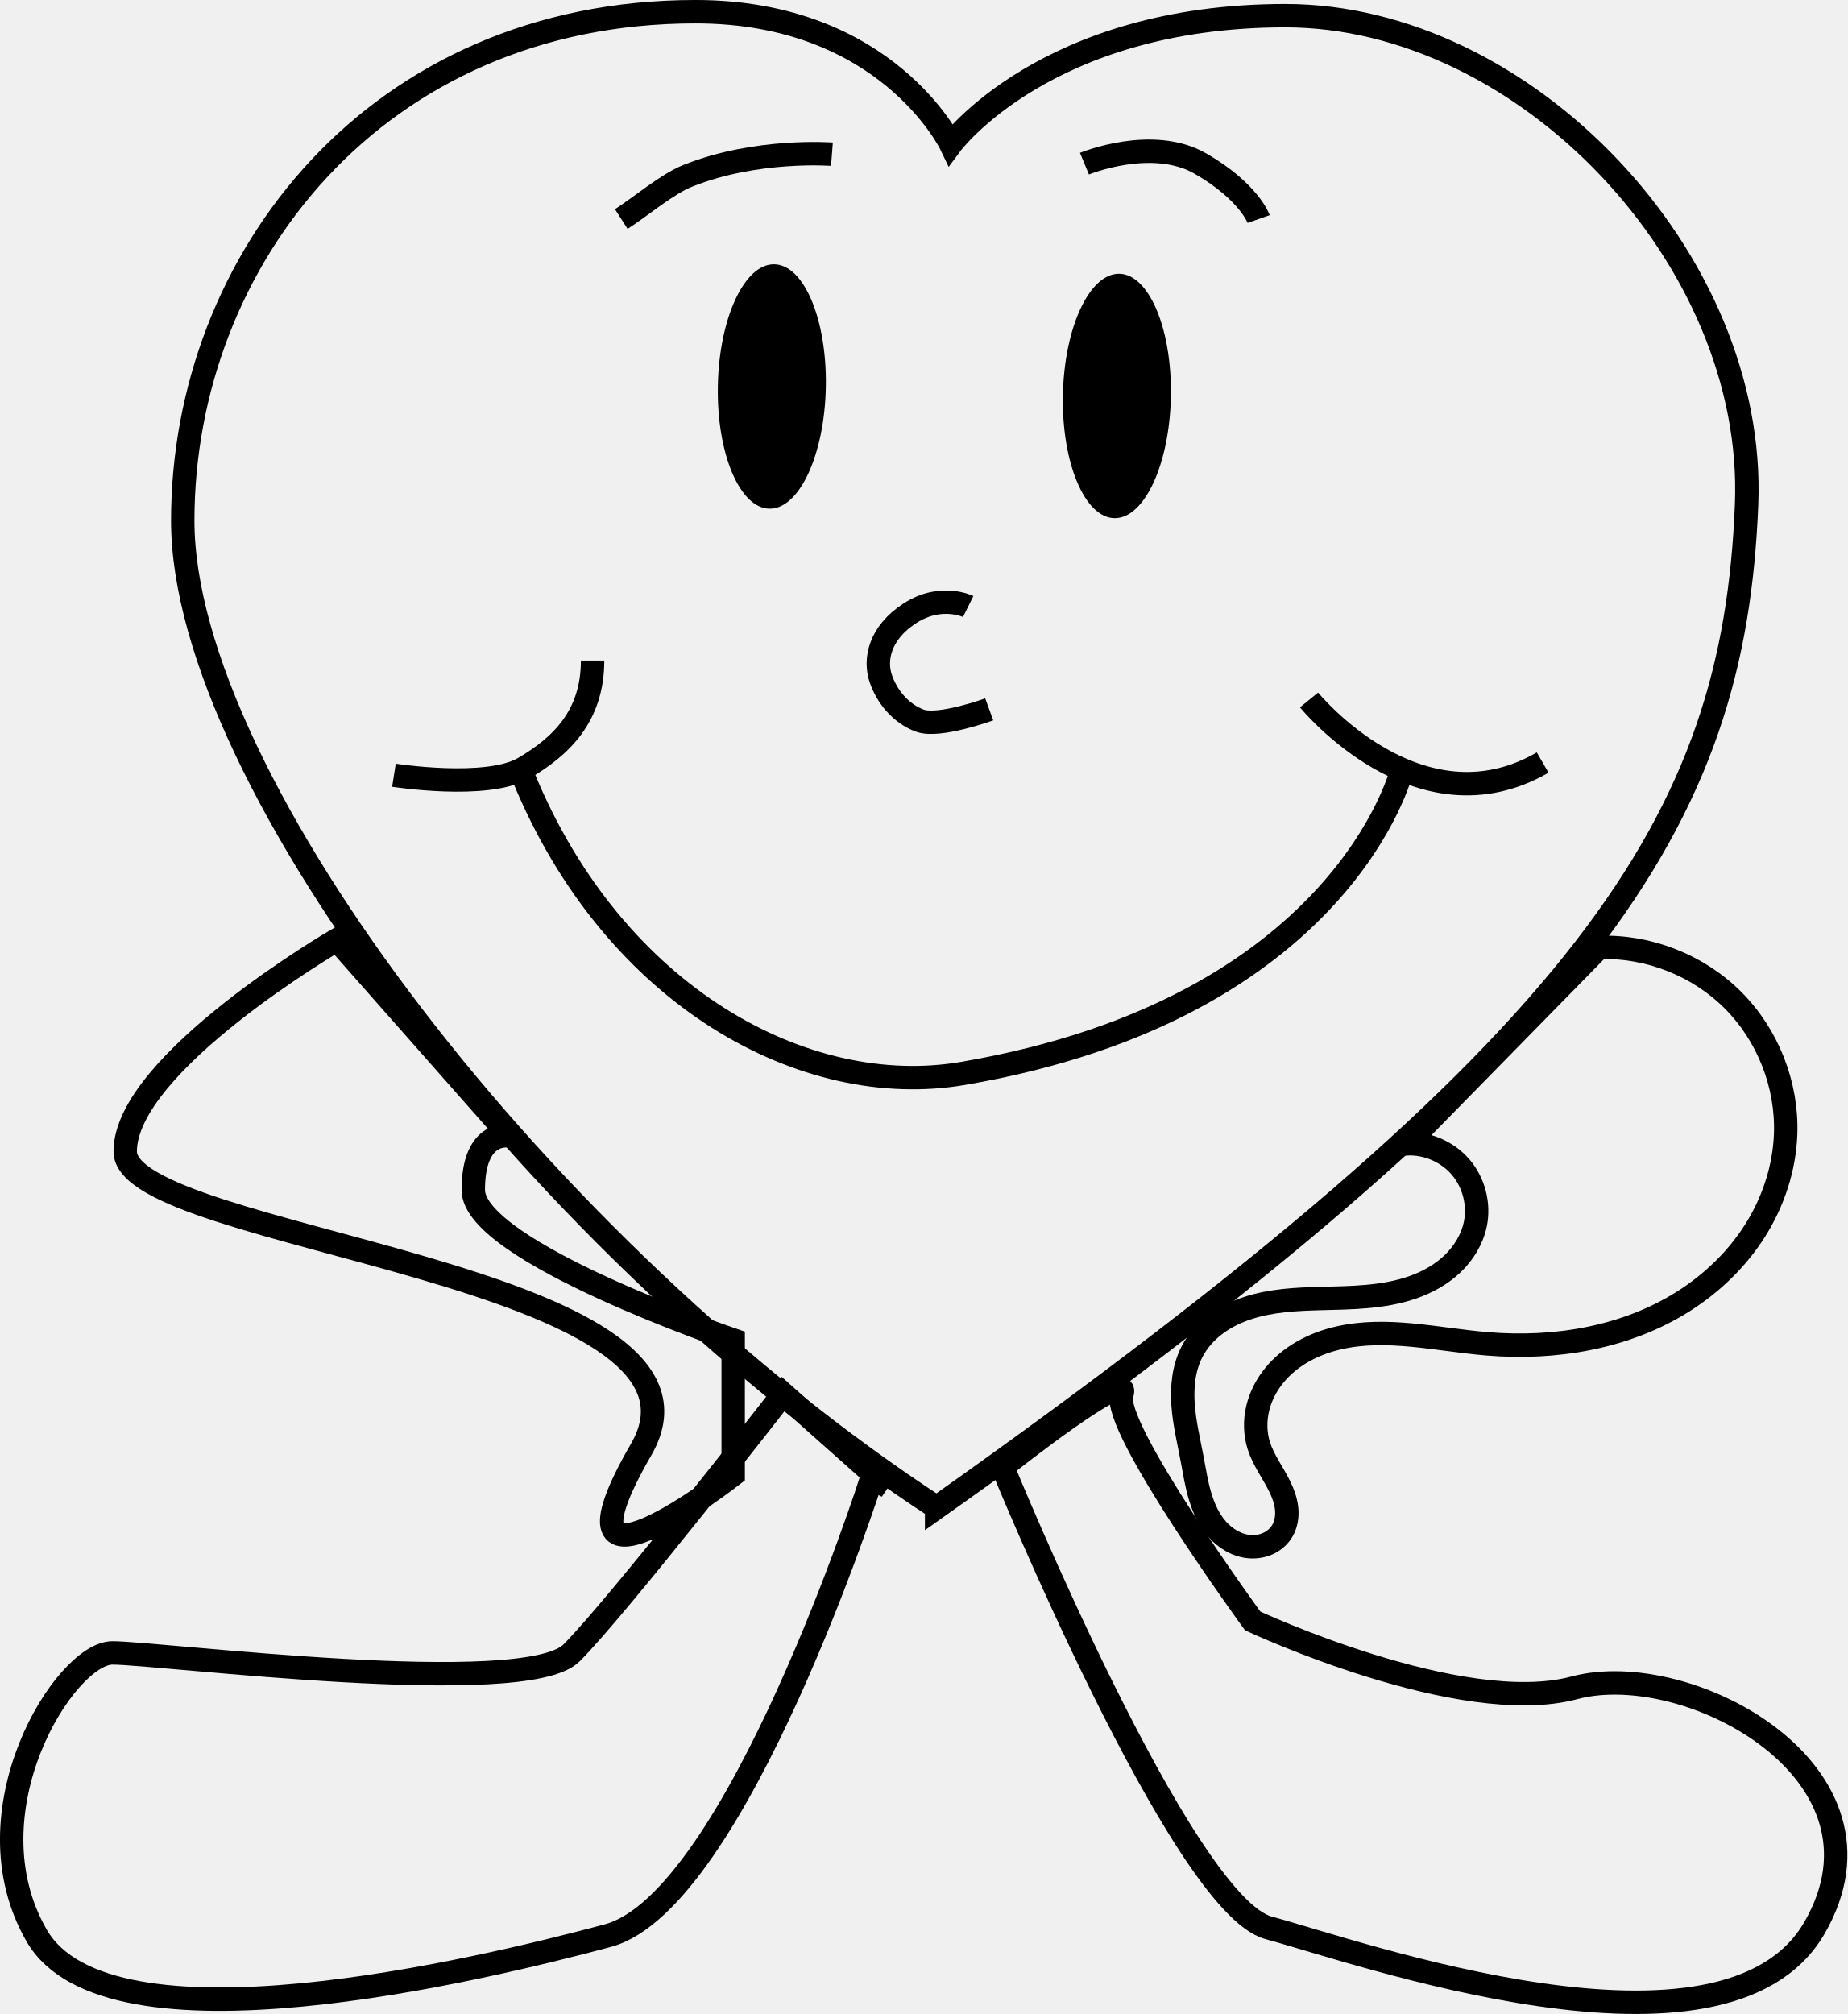
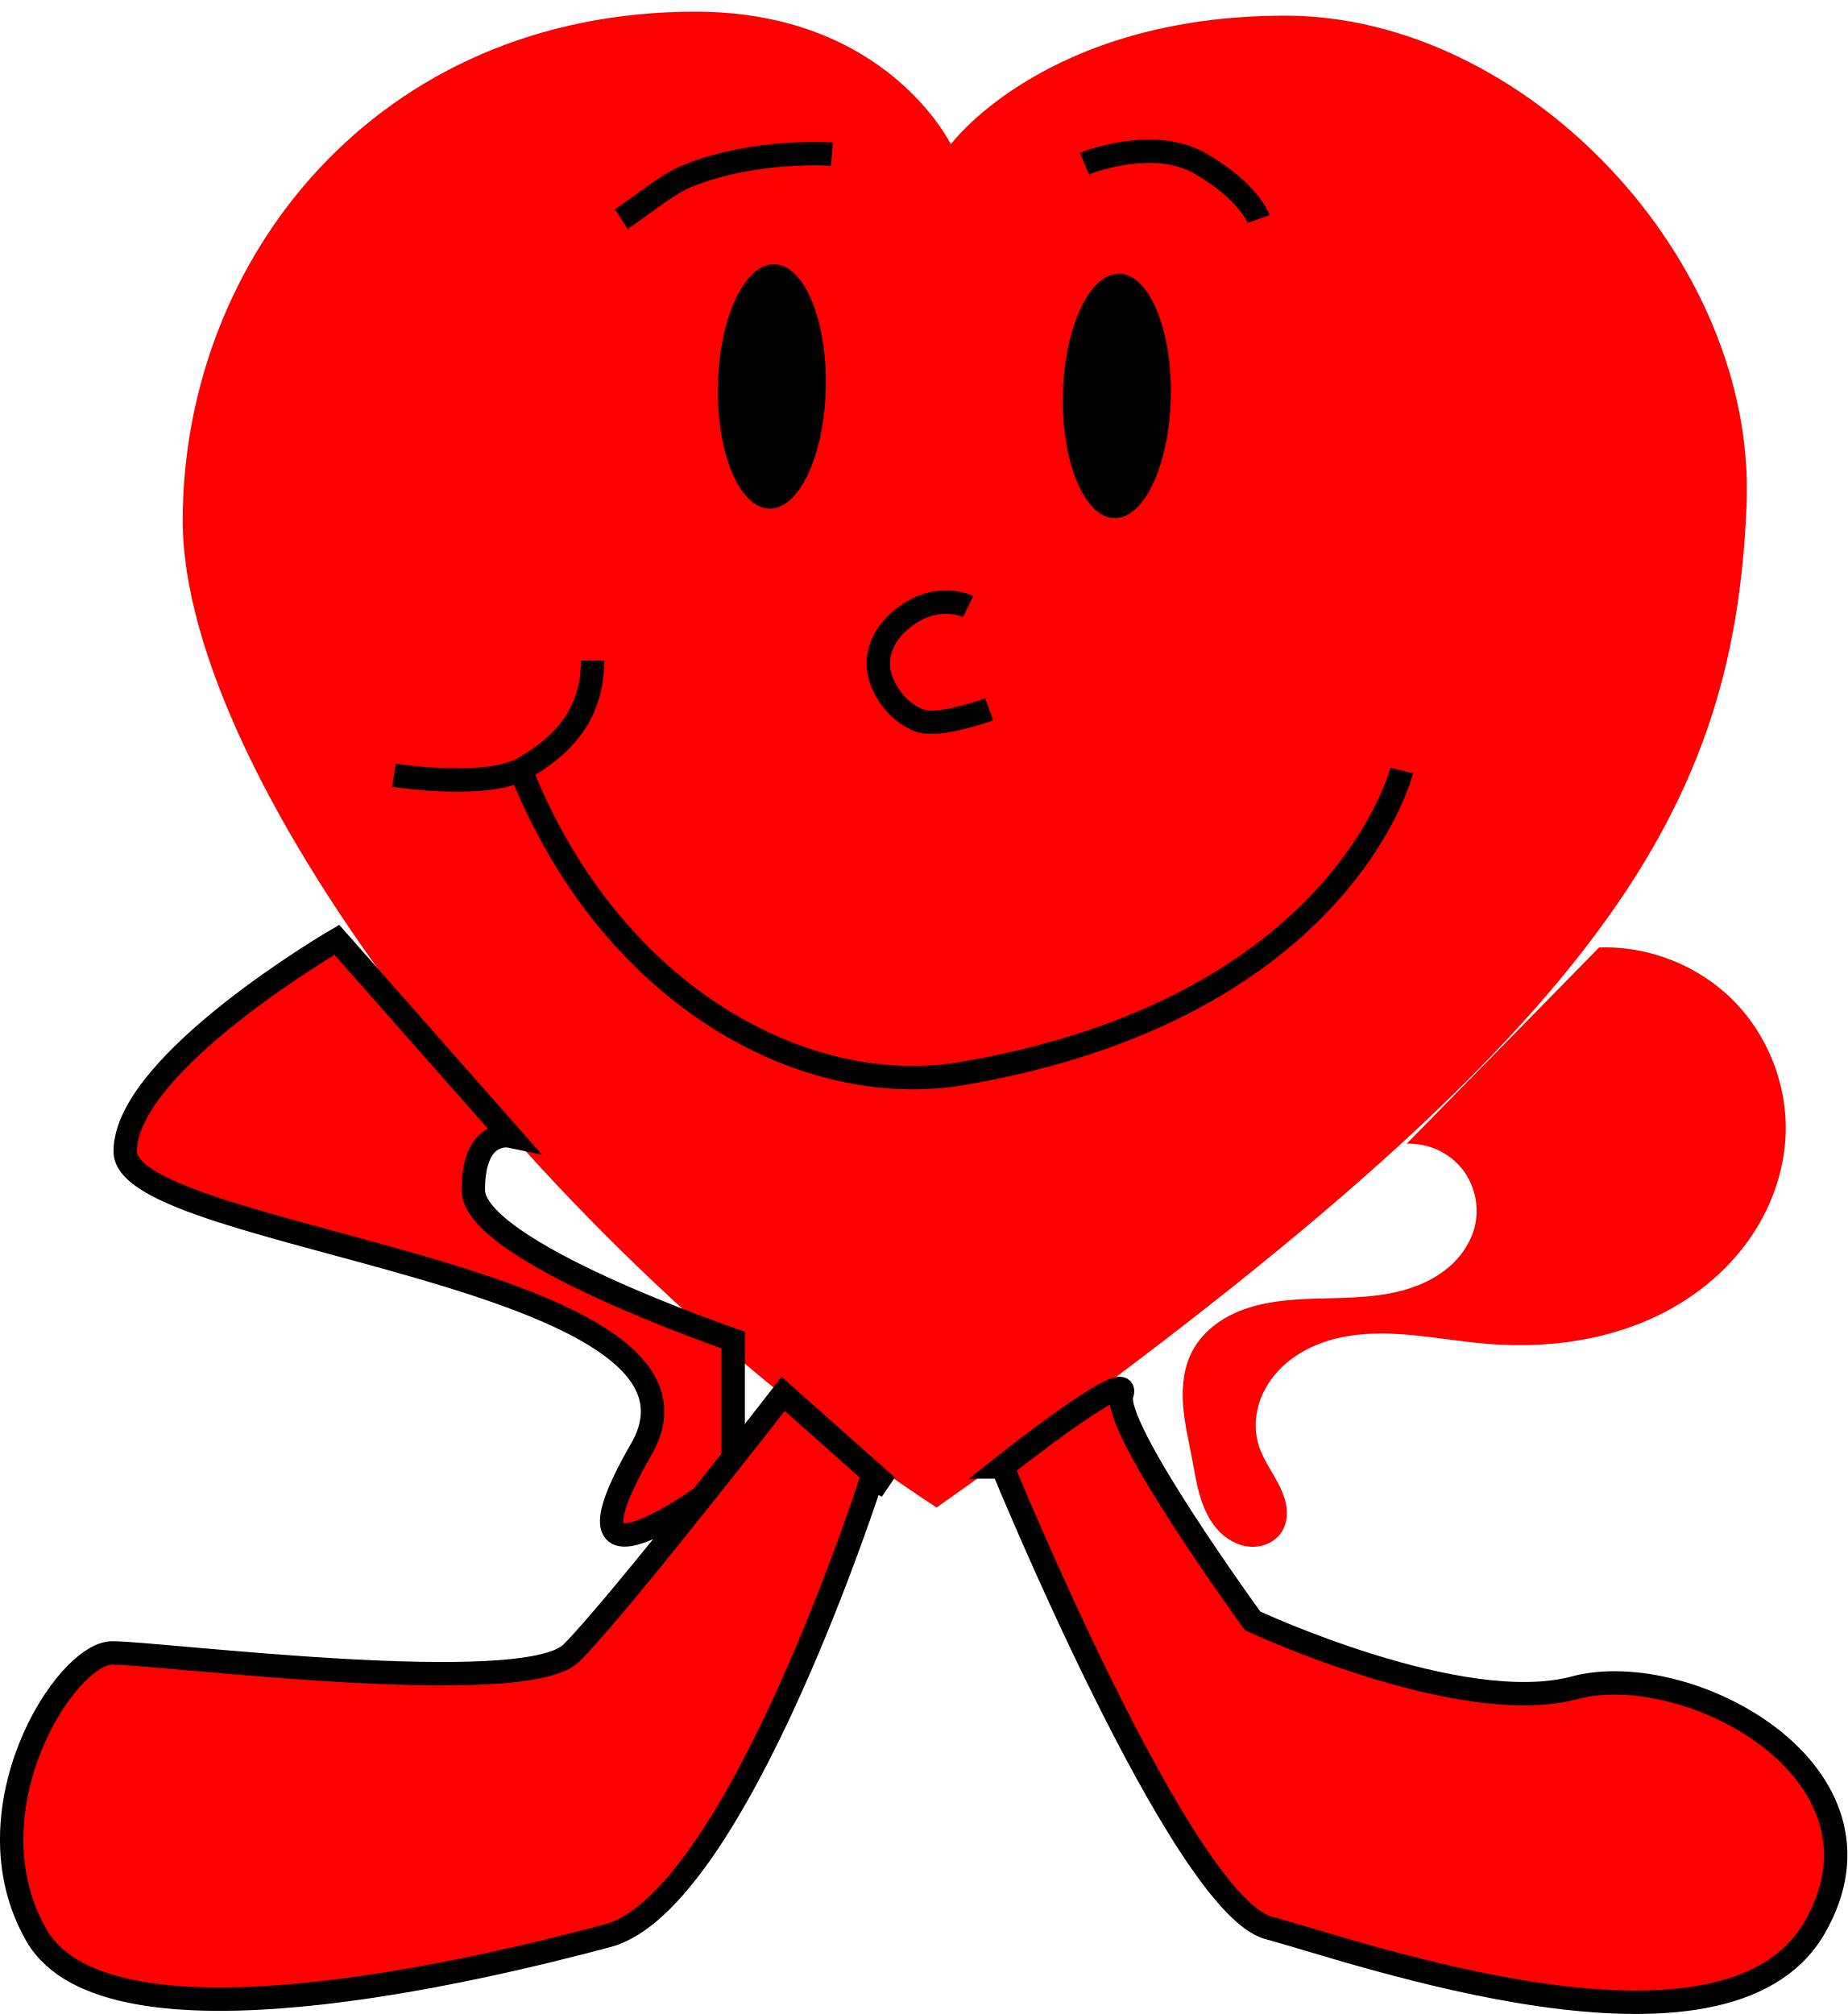
<svg xmlns="http://www.w3.org/2000/svg" version="1.1" id="svg4218" viewBox="0 0 78.958 86.08" height="24.294mm" width="22.284mm">
  <defs id="defs4220" />
  <g transform="translate(-91.94947,-235.0365)" id="layer1">
-     <g id="g5944">
-       <path style="opacity:1;fill:none;fill-rule:evenodd;stroke:#000000;stroke-width:1px;stroke-linecap:butt;stroke-linejoin:miter;stroke-opacity:1" d="m 131.982,299.471 c 28.204,-19.95 34.074,-29.402 34.62,-42.866 0.426,-10.506 -9.477,-20.899 -19.715,-20.899 -10.238,0 -14.298,5.499 -14.298,5.499 0,0 -2.727,-5.669 -10.913,-5.669 -13.622,0 -21.911,10.576 -21.916,21.744 -0.005,11.168 15.505,31.258 32.222,42.19 z" id="path4177" />
-       <path style="opacity:1;fill:none;fill-rule:evenodd;stroke:#000000;stroke-width:1px;stroke-linecap:butt;stroke-linejoin:miter;stroke-opacity:1" d="m 108.788,268.17 c 0,0 3.968,0.622 5.554,-0.304 1.586,-0.926 2.936,-2.22 2.936,-4.597" id="path4239" />
-       <path style="opacity:1;fill:none;fill-rule:evenodd;stroke:#000000;stroke-width:1px;stroke-linecap:butt;stroke-linejoin:miter;stroke-opacity:1" d="m 114.321,268.237 c 3.878,9.441 12.078,13.827 18.78,12.679 16.257,-2.784 18.76,-12.945 18.76,-12.945" id="path4241" />
+     <g id="Happy">
+       <rect y="235.009" x="91.379" height="86.678" width="80.12" id="happy" style="opacity:1;fill:#ffffff;fill-opacity:1;stroke:none;stroke-width:0;stroke-opacity:1" />
      <path style="opacity:1;fill:none;fill-rule:evenodd;stroke:#000000;stroke-width:1px;stroke-linecap:butt;stroke-linejoin:miter;stroke-opacity:1" d="m 147.9,264.953 c 0,0 4.669,5.746 9.986,2.676" id="path4243" />
-       <path style="opacity:1;fill:none;fill-rule:evenodd;stroke:#000000;stroke-width:1px;stroke-linecap:butt;stroke-linejoin:miter;stroke-opacity:1" d="m 134.23,265.355 c 0,0 -2.147,0.786 -2.967,0.482 -0.82,-0.304 -1.413,-1.037 -1.673,-1.813 -0.259,-0.776 -0.068,-1.927 1.259,-2.781 1.327,-0.854 2.482,-0.283 2.482,-0.283" id="path4253" />
+       <path fill="#ff0000" d="m 131.982,299.471 c 28.204,-19.95 34.074,-29.402 34.62,-42.866 0.426,-10.506 -9.477,-20.899 -19.715,-20.899 -10.238,0 -14.298,5.499 -14.298,5.499 0,0 -2.727,-5.669 -10.913,-5.669 -13.622,0 -21.911,10.576 -21.916,21.744 -0.005,11.168 15.505,31.258 32.222,42.19 z" id="path4177" />
+       <path style="opacity:1;fill:#ff0000;fill-rule:evenodd;stroke:#000000;stroke-width:1px;stroke-linecap:butt;stroke-linejoin:miter;stroke-opacity:1" d="m 106.347,275.205 c 0,0 -9.046,5.263 -9.046,9.046 0,3.783 26.408,5.195 22.055,12.734 -4.352,7.538 3.931,1.082 3.931,1.082 l 0,-5.757 c 0,0 -11.108,-3.781 -11.108,-6.413 0,-2.633 1.569,-2.304 1.569,-2.304 z" id="path4182" />
+       <path fill="#ff0000" d="m 160.294,275.533 c 2.108,-0.077 4.234,0.759 5.726,2.251 1.492,1.492 2.327,3.618 2.251,5.726 -0.053,1.452 -0.524,2.88 -1.298,4.11 -0.774,1.23 -1.847,2.263 -3.075,3.04 -2.456,1.554 -5.477,2.055 -8.373,1.814 -2.134,-0.177 -4.299,-0.734 -6.384,-0.249 -1.043,0.242 -2.045,0.763 -2.723,1.592 -0.339,0.414 -0.591,0.902 -0.714,1.423 -0.123,0.521 -0.113,1.075 0.049,1.586 0.199,0.628 0.612,1.162 0.9,1.755 0.144,0.296 0.257,0.611 0.29,0.939 0.033,0.328 -0.02,0.67 -0.189,0.953 -0.138,0.232 -0.351,0.417 -0.596,0.531 -0.245,0.114 -0.52,0.158 -0.79,0.138 -0.539,-0.041 -1.037,-0.34 -1.394,-0.745 -0.357,-0.405 -0.584,-0.911 -0.737,-1.429 -0.153,-0.518 -0.235,-1.054 -0.336,-1.585 -0.145,-0.765 -0.329,-1.526 -0.385,-2.303 -0.055,-0.777 0.026,-1.584 0.385,-2.275 0.239,-0.461 0.595,-0.856 1.011,-1.167 0.415,-0.311 0.889,-0.539 1.383,-0.699 0.987,-0.321 2.038,-0.374 3.076,-0.402 1.331,-0.035 2.691,-0.038 3.948,-0.474 0.629,-0.218 1.226,-0.546 1.708,-1.005 0.482,-0.459 0.846,-1.052 0.981,-1.704 0.175,-0.85 -0.064,-1.775 -0.628,-2.435 -0.564,-0.659 -1.442,-1.038 -2.309,-0.996 l 8.224,-8.388 z" id="path4188" />
+       <path style="opacity:1;fill:#ff0000;fill-rule:evenodd;stroke:#000000;stroke-width:1px;stroke-linecap:butt;stroke-linejoin:miter;stroke-opacity:1" d="m 129.208,298.231 c 0,0 -5.782,18.063 -11.279,19.536 -5.497,1.473 -21.356,5.292 -24.412,0 -3.056,-5.292 1.213,-12.084 3.238,-12.084 2.025,0 17.625,1.999 19.624,0 1.999,-1.999 9.046,-11.07 9.046,-11.07 l 4.441,3.947 z" id="path4192" />
+       <path style="opacity:1;fill:#ff0000;fill-rule:evenodd;stroke:#000000;stroke-width:1px;stroke-linecap:butt;stroke-linejoin:miter;stroke-opacity:1" d="m 134.801,297.737 c 0,0 7.65,18.7 11.372,19.698 3.723,0.997 19.505,6.628 23.331,0 3.827,-6.628 -5.402,-11.562 -10.26,-10.26 -4.859,1.302 -13.753,-2.859 -13.753,-2.859 0,0 -6.085,-8.351 -5.592,-9.685 0.493,-1.334 -5.099,3.106 -5.099,3.106 z" id="path4194" />
+       <path style="opacity:1;fill:none;fill-rule:evenodd;stroke:#000000;stroke-width:1;stroke-linecap:butt;stroke-linejoin:miter;stroke-opacity:1;stroke-miterlimit:4;stroke-dasharray:none" d="m 118.504,244.398 c 0.881,-0.565 1.934,-1.483 2.85,-1.85 2.924,-1.172 6.154,-0.921 6.154,-0.921" id="path4317" />
+       <path style="opacity:1;fill:none;fill-rule:evenodd;stroke:#000000;stroke-width:1px;stroke-linecap:butt;stroke-linejoin:miter;stroke-opacity:1" d="m 138.301,242.032 c 0,0 2.892,-1.196 4.964,0 2.072,1.196 2.482,2.366 2.482,2.366" id="path4319" />
      <ellipse style="opacity:1;fill:#000000;fill-opacity:1;stroke:#000000;stroke-width:0;stroke-linecap:square;stroke-linejoin:miter;stroke-miterlimit:0;stroke-dasharray:none;stroke-opacity:1" id="path4287" cx="250.493" cy="-129.521" rx="5.224" ry="2.308" transform="matrix(-0.01827131,0.9998331,-0.9999637,-0.00852379,0,0)" />
      <ellipse style="opacity:1;fill:#000000;fill-opacity:1;stroke:#000000;stroke-width:0;stroke-linecap:square;stroke-linejoin:miter;stroke-miterlimit:0;stroke-dasharray:none;stroke-opacity:1" id="path4287-4" cx="250.772" cy="-144.274" rx="5.224" ry="2.308" transform="matrix(-0.01827131,0.9998331,-0.9999637,-0.00852379,0,0)" />
-       <path style="opacity:1;fill:none;fill-rule:evenodd;stroke:#000000;stroke-width:1px;stroke-linecap:butt;stroke-linejoin:miter;stroke-opacity:1" d="m 118.504,244.398 c 0.881,-0.565 1.934,-1.483 2.85,-1.85 2.924,-1.172 6.154,-0.921 6.154,-0.921" id="path4317" />
-       <path style="opacity:1;fill:none;fill-rule:evenodd;stroke:#000000;stroke-width:1px;stroke-linecap:butt;stroke-linejoin:miter;stroke-opacity:1" d="m 138.301,242.032 c 0,0 2.892,-1.196 4.964,0 2.072,1.196 2.482,2.366 2.482,2.366" id="path4319" />
-       <path style="opacity:1;fill:none;fill-rule:evenodd;stroke:#000000;stroke-width:1px;stroke-linecap:butt;stroke-linejoin:miter;stroke-opacity:1" d="m 106.347,275.205 c 0,0 -9.046,5.263 -9.046,9.046 0,3.783 26.408,5.195 22.055,12.734 -4.352,7.538 3.931,1.082 3.931,1.082 l 0,-5.757 c 0,0 -11.108,-3.781 -11.108,-6.413 0,-2.633 1.569,-2.304 1.569,-2.304 z" id="path4182" />
-       <path style="opacity:1;fill:none;fill-rule:evenodd;stroke:#000000;stroke-width:1px;stroke-linecap:butt;stroke-linejoin:miter;stroke-opacity:1" d="m 160.294,275.533 c 2.108,-0.077 4.234,0.759 5.726,2.251 1.492,1.492 2.327,3.618 2.251,5.726 -0.053,1.452 -0.524,2.88 -1.298,4.11 -0.774,1.23 -1.847,2.263 -3.075,3.04 -2.456,1.554 -5.477,2.055 -8.373,1.814 -2.134,-0.177 -4.299,-0.734 -6.384,-0.249 -1.043,0.242 -2.045,0.763 -2.723,1.592 -0.339,0.414 -0.591,0.902 -0.714,1.423 -0.123,0.521 -0.113,1.075 0.049,1.586 0.199,0.628 0.612,1.162 0.9,1.755 0.144,0.296 0.257,0.611 0.29,0.939 0.033,0.328 -0.02,0.67 -0.189,0.953 -0.138,0.232 -0.351,0.417 -0.596,0.531 -0.245,0.114 -0.52,0.158 -0.79,0.138 -0.539,-0.041 -1.037,-0.34 -1.394,-0.745 -0.357,-0.405 -0.584,-0.911 -0.737,-1.429 -0.153,-0.518 -0.235,-1.054 -0.336,-1.585 -0.145,-0.765 -0.329,-1.526 -0.385,-2.303 -0.055,-0.777 0.026,-1.584 0.385,-2.275 0.239,-0.461 0.595,-0.856 1.011,-1.167 0.415,-0.311 0.889,-0.539 1.383,-0.699 0.987,-0.321 2.038,-0.374 3.076,-0.402 1.331,-0.035 2.691,-0.038 3.948,-0.474 0.629,-0.218 1.226,-0.546 1.708,-1.005 0.482,-0.459 0.846,-1.052 0.981,-1.704 0.175,-0.85 -0.064,-1.775 -0.628,-2.435 -0.564,-0.659 -1.442,-1.038 -2.309,-0.996 l 8.224,-8.388 z" id="path4188" />
-       <path style="opacity:1;fill:none;fill-rule:evenodd;stroke:#000000;stroke-width:1px;stroke-linecap:butt;stroke-linejoin:miter;stroke-opacity:1" d="m 129.208,298.231 c 0,0 -5.782,18.063 -11.279,19.536 -5.497,1.473 -21.356,5.292 -24.412,0 -3.056,-5.292 1.213,-12.084 3.238,-12.084 2.025,0 17.625,1.999 19.624,0 1.999,-1.999 9.046,-11.07 9.046,-11.07 l 4.441,3.947 z" id="path4192" />
-       <path style="opacity:1;fill:none;fill-rule:evenodd;stroke:#000000;stroke-width:1px;stroke-linecap:butt;stroke-linejoin:miter;stroke-opacity:1" d="m 134.801,297.737 c 0,0 7.65,18.7 11.372,19.698 3.723,0.997 19.505,6.628 23.331,0 3.827,-6.628 -5.402,-11.562 -10.26,-10.26 -4.859,1.302 -13.753,-2.859 -13.753,-2.859 0,0 -6.085,-8.351 -5.592,-9.685 0.493,-1.334 -5.099,3.106 -5.099,3.106 z" id="path4194" />
+       <path style="opacity:1;fill:none;fill-rule:evenodd;stroke:#000000;stroke-width:1px;stroke-linecap:butt;stroke-linejoin:miter;stroke-opacity:1" d="m 134.23,265.355 c 0,0 -2.147,0.786 -2.967,0.482 -0.82,-0.304 -1.413,-1.037 -1.673,-1.813 -0.259,-0.776 -0.068,-1.927 1.259,-2.781 1.327,-0.854 2.482,-0.283 2.482,-0.283" id="path4253" />
+       <path style="opacity:1;fill:none;fill-rule:evenodd;stroke:#000000;stroke-width:1px;stroke-linecap:butt;stroke-linejoin:miter;stroke-opacity:1" d="m 114.321,268.237 c 3.878,9.441 12.078,13.827 18.78,12.679 16.257,-2.784 18.76,-12.945 18.76,-12.945" id="path4241" />
+       <path style="opacity:1;fill:none;fill-rule:evenodd;stroke:#000000;stroke-width:1px;stroke-linecap:butt;stroke-linejoin:miter;stroke-opacity:1" d="m 108.788,268.17 c 0,0 3.968,0.622 5.554,-0.304 1.586,-0.926 2.936,-2.22 2.936,-4.597" id="path4239" />
    </g>
+     <path transform="translate(91.94947,235.0365)" id="path5959" d="" style="opacity:1;fill:#000000;fill-opacity:1;stroke:#000000;stroke-width:2.637;stroke-opacity:1" />
  </g>
</svg>
